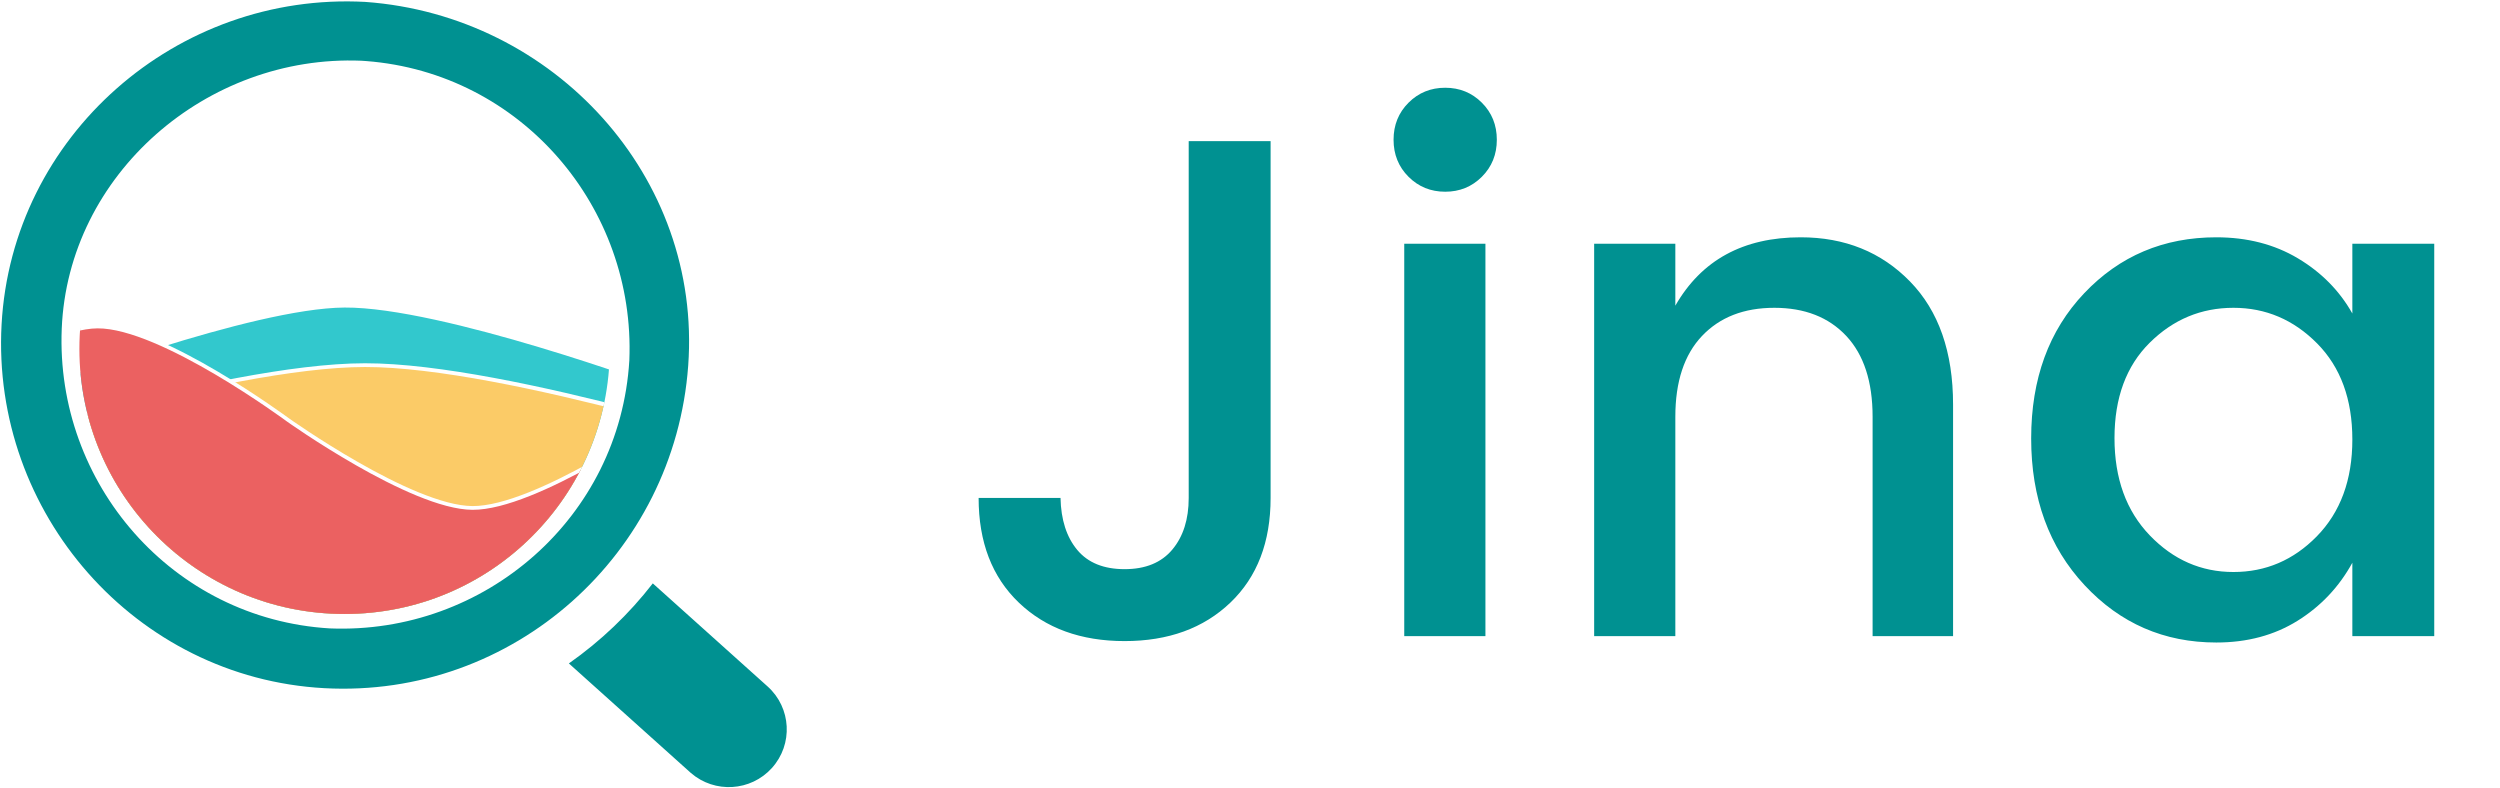
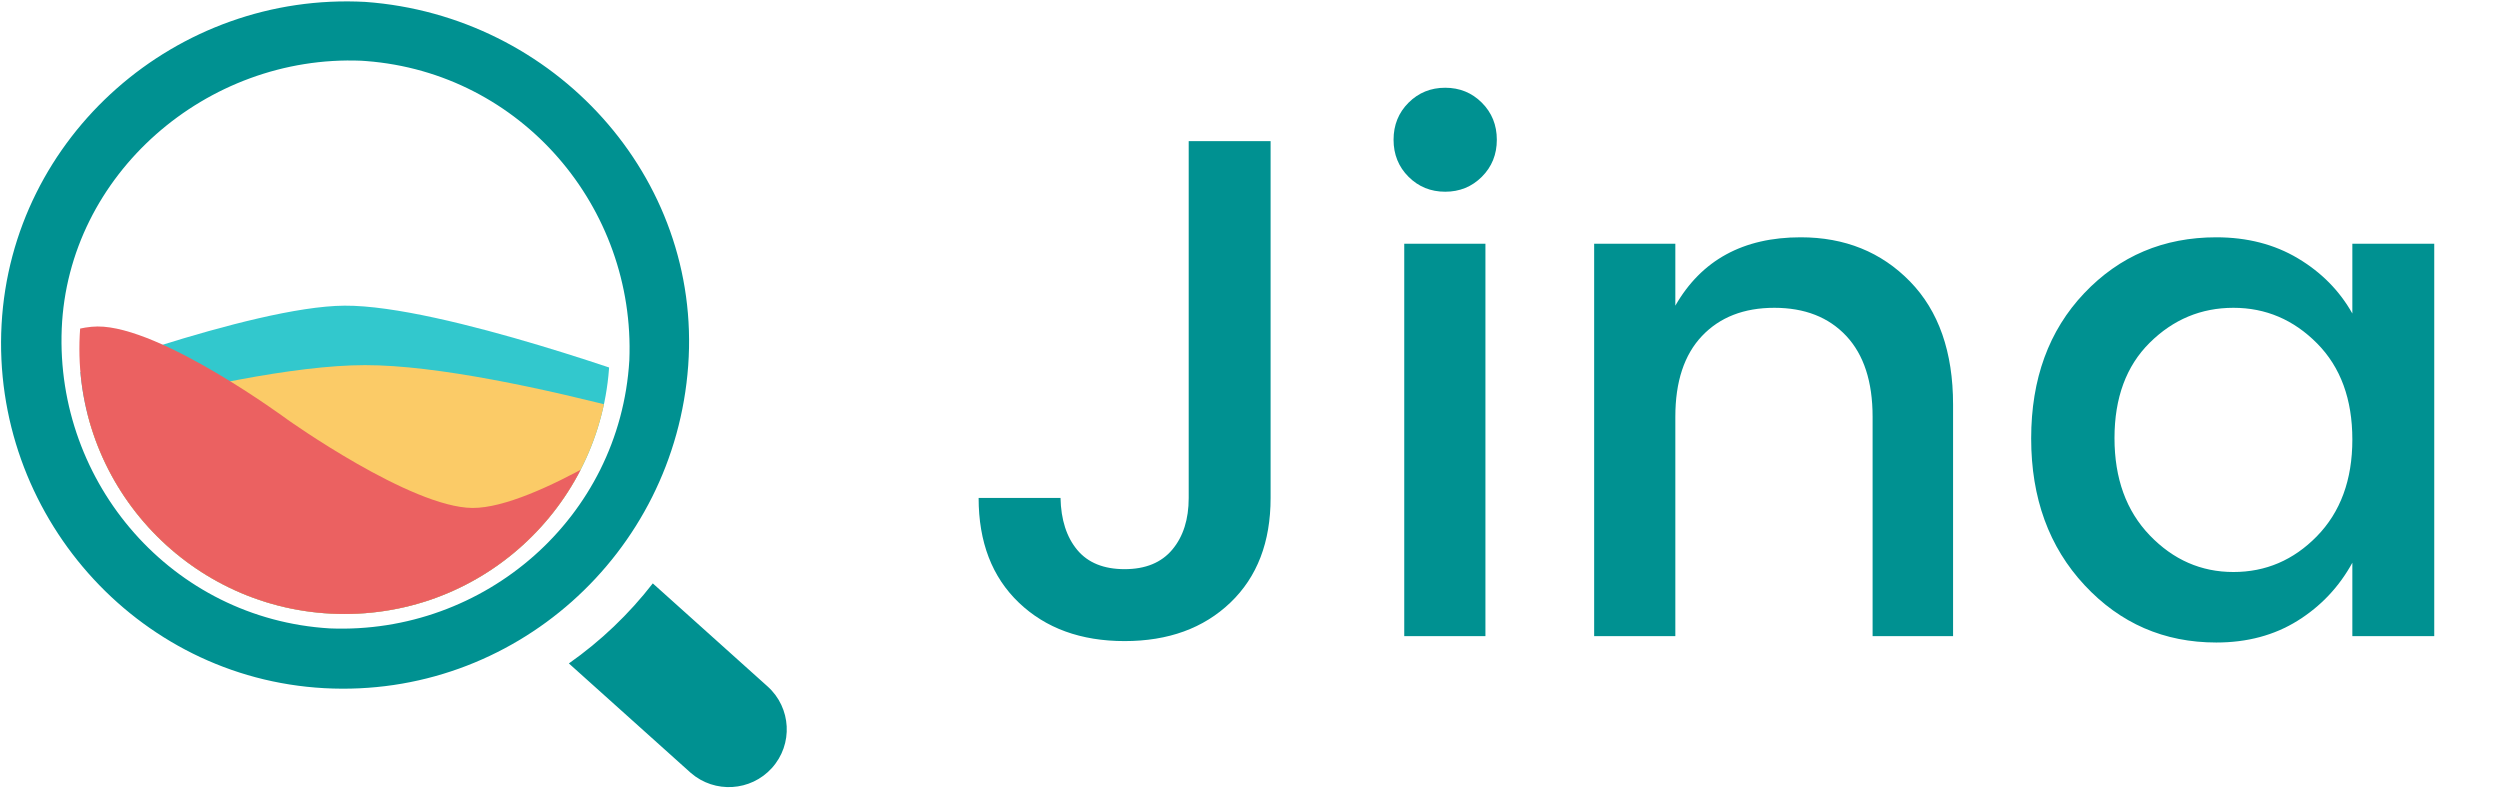
- <svg xmlns="http://www.w3.org/2000/svg" id="eFA7nLH2r8u1" viewBox="0 0 1334 420" shape-rendering="geometricPrecision" text-rendering="geometricPrecision">
-   <style>#eFA7nLH2r8u6_ts {animation: eFA7nLH2r8u6_ts__ts 6000ms linear infinite normal forwards}@keyframes eFA7nLH2r8u6_ts__ts { 0% {transform: translate(188.0085px,279.8175px) scale(1,1);animation-timing-function: cubic-bezier(0.42,0,0.58,1)} 50% {transform: translate(188.0085px,279.8175px) scale(1,0.189264);animation-timing-function: cubic-bezier(0.42,0,0.58,1)} 100% {transform: translate(188.0085px,279.8175px) scale(1,1)}} #eFA7nLH2r8u7_to {animation: eFA7nLH2r8u7_to__to 6000ms linear infinite normal forwards}@keyframes eFA7nLH2r8u7_to__to { 0% {transform: translate(863.6102px,303.973px);animation-timing-function: cubic-bezier(0.445,0.05,0.55,0.95)} 100% {transform: translate(-26.05085px,303.973px)}} #eFA7nLH2r8u8_to {animation: eFA7nLH2r8u8_to__to 6000ms linear infinite normal forwards}@keyframes eFA7nLH2r8u8_to__to { 0% {transform: translate(-46.69492px,283.35px);animation-timing-function: cubic-bezier(0.455,0.03,0.515,0.955)} 100% {transform: translate(352.4237px,283.35px)}}</style>
-   <g id="eFA7nLH2r8u2">
-     <g id="eFA7nLH2r8u3">
-       <g id="eFA7nLH2r8u4">
-         <g id="eFA7nLH2r8u5" clip-path="url(#eFA7nLH2r8u9)">
-           <g id="eFA7nLH2r8u6_ts" transform="translate(188.0085,279.8175) scale(1,1)">
-             <path id="eFA7nLH2r8u6" d="M23.593,205.625C23.593,205.625,134.121,163.408,183.864,163.104C236.015,162.785,352.424,205.625,352.424,205.625L352.424,354.01L23.593,354.01L23.593,205.625Z" transform="translate(-188.0085,-279.8175)" fill="rgb(50,200,205)" stroke="rgb(255,255,255)" stroke-width="2" />
+ <svg xmlns="http://www.w3.org/2000/svg" id="eyHZd0EPpTF1" viewBox="0 0 1334 420" shape-rendering="geometricPrecision" text-rendering="geometricPrecision">
+   <style>#eyHZd0EPpTF6_ts {animation: eyHZd0EPpTF6_ts__ts 1500ms linear infinite normal forwards}@keyframes eyHZd0EPpTF6_ts__ts { 0% {transform: translate(188.0085px,279.8175px) scale(1,1);animation-timing-function: cubic-bezier(0.42,0,0.58,1)} 50% {transform: translate(188.0085px,279.8175px) scale(1,0.189264);animation-timing-function: cubic-bezier(0.42,0,0.58,1)} 100% {transform: translate(188.0085px,279.8175px) scale(1,1)}} #eyHZd0EPpTF7_to {animation: eyHZd0EPpTF7_to__to 1500ms linear infinite normal forwards}@keyframes eyHZd0EPpTF7_to__to { 0% {transform: translate(863.6102px,303.973px);animation-timing-function: cubic-bezier(0.445,0.05,0.55,0.95)} 100% {transform: translate(-26.05085px,303.973px)}} #eyHZd0EPpTF8_to {animation: eyHZd0EPpTF8_to__to 1500ms linear infinite normal forwards}@keyframes eyHZd0EPpTF8_to__to { 0% {transform: translate(-46.69492px,283.35px);animation-timing-function: cubic-bezier(0.42,0,0.58,1)} 100% {transform: translate(352.4237px,283.35px)}}</style>
+   <g id="eyHZd0EPpTF2">
+     <g id="eyHZd0EPpTF3">
+       <g id="eyHZd0EPpTF4">
+         <g id="eyHZd0EPpTF5" clip-path="url(#eyHZd0EPpTF9)">
+           <g id="eyHZd0EPpTF6_ts" transform="translate(188.0085,279.8175) scale(1,1)">
+             <path id="eyHZd0EPpTF6" d="M23.593,205.625C23.593,205.625,134.121,163.408,183.864,163.104C236.015,162.785,352.424,205.625,352.424,205.625L352.424,354.01L23.593,354.01L23.593,205.625Z" transform="translate(-188.0085,-279.8175)" fill="rgb(50,200,205)" stroke="rgb(255,255,255)" stroke-width="0" />
          </g>
-           <g id="eFA7nLH2r8u7_to" transform="translate(863.6102,303.973)">
-             <path id="eFA7nLH2r8u7" d="M100.271,18.846C100.271,18.846,167.695,-30.748,201.525,-30.798C235.564,-30.849,303.552,18.846,303.552,18.846C303.552,18.846,368.581,65.919,401.085,66.032C434.064,66.147,500.373,18.846,500.373,18.846C500.373,18.846,565.596,-30.596,598.618,-30.798C632.464,-31.006,699.932,18.846,699.932,18.846C699.932,18.846,765.866,65.843,798.706,66.032C832.358,66.226,900.475,18.846,900.475,18.846L900.475,137.834L99.288,137.834L100.271,18.846Z" transform="scale(2.241721,1) translate(-499.8814,-78.33997)" fill="rgb(251,203,103)" stroke="rgb(255,255,255)" stroke-width="2" />
+           <g id="eyHZd0EPpTF7_to" transform="translate(863.6102,303.973)">
+             <path id="eyHZd0EPpTF7" d="M100.271,18.846C100.271,18.846,167.695,-30.748,201.525,-30.798C235.564,-30.849,303.552,18.846,303.552,18.846C303.552,18.846,368.581,65.919,401.085,66.032C434.064,66.147,500.373,18.846,500.373,18.846C500.373,18.846,565.596,-30.596,598.618,-30.798C632.464,-31.006,699.932,18.846,699.932,18.846C699.932,18.846,765.866,65.843,798.706,66.032C832.358,66.226,900.475,18.846,900.475,18.846L900.475,137.834L99.288,137.834L100.271,18.846Z" transform="scale(2.241721,1) translate(-499.8814,-78.33997)" fill="rgb(251,203,103)" stroke="rgb(255,255,255)" stroke-width="0" />
          </g>
-           <g id="eFA7nLH2r8u8_to" transform="translate(-46.69492,283.35)">
-             <path id="eFA7nLH2r8u8" d="M100.271,18.846C100.271,18.846,167.695,-30.748,201.525,-30.798C235.564,-30.849,303.552,18.846,303.552,18.846C303.552,18.846,368.581,65.919,401.085,66.032C434.064,66.147,500.373,18.846,500.373,18.846C500.373,18.846,565.596,-30.596,598.618,-30.798C632.464,-31.006,699.932,18.846,699.932,18.846C699.932,18.846,765.866,65.843,798.706,66.032C832.358,66.226,900.475,18.846,900.475,18.846L900.475,137.834L99.288,137.834L100.271,18.846Z" transform="translate(-499.8814,-78.33997)" fill="rgb(235,97,97)" stroke="rgb(255,255,255)" stroke-width="2" />
+           <g id="eyHZd0EPpTF8_to" transform="translate(-46.69492,283.35)">
+             <path id="eyHZd0EPpTF8" d="M100.271,18.846C100.271,18.846,167.695,-30.748,201.525,-30.798C235.564,-30.849,303.552,18.846,303.552,18.846C303.552,18.846,368.581,65.919,401.085,66.032C434.064,66.147,500.373,18.846,500.373,18.846C500.373,18.846,565.596,-30.596,598.618,-30.798C632.464,-31.006,699.932,18.846,699.932,18.846C699.932,18.846,765.866,65.843,798.706,66.032C832.358,66.226,900.475,18.846,900.475,18.846L900.475,137.834L99.288,137.834L100.271,18.846Z" transform="translate(-499.8814,-78.33997)" fill="rgb(235,97,97)" stroke="rgb(255,255,255)" stroke-width="0" />
          </g>
-           <clipPath id="eFA7nLH2r8u9" transform="matrix(0.970024 0 0 0.970022 4.804448 3.519164)">
-             <ellipse id="eFA7nLH2r8u10" rx="165.561" ry="165.561" transform="matrix(0.881106 0 0 0.881106 184.5933 188.2329)" fill="none" fill-opacity="0" stroke="rgb(255,255,255)" stroke-width="10" />
+           <clipPath id="eyHZd0EPpTF9" transform="matrix(0.970024 0 0 0.970022 4.804448 3.519164)">
+             <ellipse id="eyHZd0EPpTF10" rx="165.561" ry="165.561" transform="matrix(0.881106 0 0 0.881106 184.5933 188.2329)" fill="none" fill-opacity="0" stroke="rgb(255,255,255)" stroke-width="10" />
          </clipPath>
        </g>
-         <path id="eFA7nLH2r8u11" d="M348.333,310.72L409.586,365.712C422.277,377.107,423.304,396.579,411.881,409.233C400.6,421.731,381.358,422.874,368.669,411.89L368.243,411.514L303.552,353.434C320.54,341.504,335.644,327.089,348.333,310.72ZM0.845,172.556C6.341,71.856,94.272,-5.042,195.027,0.45C295.782,7.774,374.554,93.827,367.226,194.527C359.899,295.228,273.799,372.126,173.044,366.633C72.289,361.14,-4.651,273.257,0.845,172.556ZM192.792,31.829C110.343,28.463,36.307,92.411,32.942,174.87C29.577,257.329,91.834,329.691,175.965,334.74C258.414,338.105,330.767,275.84,335.815,191.698C339.146,110.064,278.161,38.326,195.309,32.001L192.792,31.829Z" transform="matrix(1 0 0 1 0 0.575226)" fill="rgb(0,145,145)" stroke="none" stroke-width="1" />
+         <path id="eyHZd0EPpTF11" d="M348.333,310.72L409.586,365.712C422.277,377.107,423.304,396.579,411.881,409.233C400.6,421.731,381.358,422.874,368.669,411.89L368.243,411.514L303.552,353.434C320.54,341.504,335.644,327.089,348.333,310.72ZM0.845,172.556C6.341,71.856,94.272,-5.042,195.027,0.45C295.782,7.774,374.554,93.827,367.226,194.527C359.899,295.228,273.799,372.126,173.044,366.633C72.289,361.14,-4.651,273.257,0.845,172.556ZM192.792,31.829C110.343,28.463,36.307,92.411,32.942,174.87C29.577,257.329,91.834,329.691,175.965,334.74C258.414,338.105,330.767,275.84,335.815,191.698C339.146,110.064,278.161,38.326,195.309,32.001L192.792,31.829Z" transform="matrix(1 0 0 1 0 0.575226)" fill="rgb(0,145,145)" stroke="none" stroke-width="1" />
      </g>
-       <path id="eFA7nLH2r8u12" d="M634.62,333.66C657.927,333.66,676.737,326.82,691.05,313.14C705.363,299.46,712.52,280.84,712.52,257.28L712.52,257.28L712.52,66.9L668.82,66.9L668.82,257.28C668.82,268.68,665.907,277.863,660.08,284.83C654.253,291.797,645.767,295.28,634.62,295.28C623.473,295.28,615.05,291.86,609.35,285.02C603.65,278.18,600.673,268.933,600.42,257.28L600.42,257.28L556.72,257.28C556.72,280.84,563.877,299.46,578.19,313.14C592.503,326.82,611.313,333.66,634.62,333.66ZM805.683,93.88C813.41,93.88,819.933,91.22,825.253,85.9C830.573,80.58,833.233,73.993,833.233,66.14C833.233,58.287,830.573,51.7,825.253,46.38C819.933,41.06,813.41,38.4,805.683,38.4C797.957,38.4,791.433,41.06,786.113,46.38C780.793,51.7,778.133,58.287,778.133,66.14C778.133,73.993,780.793,80.58,786.113,85.9C791.433,91.22,797.957,93.88,805.683,93.88ZM827.153,331L827.153,121.62L783.833,121.62L783.833,331L827.153,331ZM928.487,331L928.487,213.96C928.487,195.213,933.237,180.837,942.737,170.83C952.237,160.823,965.093,155.82,981.307,155.82C997.52,155.82,1010.313,160.823,1019.687,170.83C1029.06,180.837,1033.747,195.213,1033.747,213.96L1033.747,213.96L1033.747,331L1076.687,331L1076.687,207.5C1076.687,179.38,1069.023,157.467,1053.697,141.76C1038.37,126.053,1018.927,118.2,995.367,118.2C964.713,118.2,942.42,130.36,928.487,154.68L928.487,154.68L928.487,121.62L885.167,121.62L885.167,331L928.487,331ZM1217.16,334.42C1233.627,334.42,1248.067,330.557,1260.48,322.83C1272.893,315.103,1282.647,304.78,1289.74,291.86L1289.74,291.86L1289.74,331L1333.44,331L1333.44,121.62L1289.74,121.62L1289.74,158.86C1282.9,146.7,1273.21,136.883,1260.67,129.41C1248.13,121.937,1233.627,118.2,1217.16,118.2C1189.04,118.2,1165.543,128.143,1146.67,148.03C1127.797,167.917,1118.36,193.757,1118.36,225.55C1118.36,257.343,1127.86,283.437,1146.86,303.83C1165.86,324.223,1189.293,334.42,1217.16,334.42ZM1226.28,296.8C1209.053,296.8,1194.17,290.277,1181.63,277.23C1169.09,264.183,1162.82,246.893,1162.82,225.36C1162.82,203.827,1169.09,186.853,1181.63,174.44C1194.17,162.027,1209.053,155.82,1226.28,155.82C1243.507,155.82,1258.39,162.153,1270.93,174.82C1283.47,187.487,1289.74,204.587,1289.74,226.12C1289.74,247.653,1283.407,264.88,1270.74,277.8C1258.327,290.467,1243.507,296.8,1226.28,296.8Z" transform="matrix(1 0 0 1 -34.52772 8.424183)" fill="rgb(0,145,145)" stroke="none" stroke-width="1" />
+       <path id="eyHZd0EPpTF12" d="M634.62,333.66C657.927,333.66,676.737,326.82,691.05,313.14C705.363,299.46,712.52,280.84,712.52,257.28L712.52,257.28L712.52,66.9L668.82,66.9L668.82,257.28C668.82,268.68,665.907,277.863,660.08,284.83C654.253,291.797,645.767,295.28,634.62,295.28C623.473,295.28,615.05,291.86,609.35,285.02C603.65,278.18,600.673,268.933,600.42,257.28L600.42,257.28L556.72,257.28C556.72,280.84,563.877,299.46,578.19,313.14C592.503,326.82,611.313,333.66,634.62,333.66ZM805.683,93.88C813.41,93.88,819.933,91.22,825.253,85.9C830.573,80.58,833.233,73.993,833.233,66.14C833.233,58.287,830.573,51.7,825.253,46.38C819.933,41.06,813.41,38.4,805.683,38.4C797.957,38.4,791.433,41.06,786.113,46.38C780.793,51.7,778.133,58.287,778.133,66.14C778.133,73.993,780.793,80.58,786.113,85.9C791.433,91.22,797.957,93.88,805.683,93.88ZM827.153,331L827.153,121.62L783.833,121.62L783.833,331L827.153,331ZM928.487,331L928.487,213.96C928.487,195.213,933.237,180.837,942.737,170.83C952.237,160.823,965.093,155.82,981.307,155.82C997.52,155.82,1010.313,160.823,1019.687,170.83C1029.06,180.837,1033.747,195.213,1033.747,213.96L1033.747,213.96L1033.747,331L1076.687,331L1076.687,207.5C1076.687,179.38,1069.023,157.467,1053.697,141.76C1038.37,126.053,1018.927,118.2,995.367,118.2C964.713,118.2,942.42,130.36,928.487,154.68L928.487,154.68L928.487,121.62L885.167,121.62L885.167,331L928.487,331ZM1217.16,334.42C1233.627,334.42,1248.067,330.557,1260.48,322.83C1272.893,315.103,1282.647,304.78,1289.74,291.86L1289.74,291.86L1289.74,331L1333.44,331L1333.44,121.62L1289.74,121.62L1289.74,158.86C1282.9,146.7,1273.21,136.883,1260.67,129.41C1248.13,121.937,1233.627,118.2,1217.16,118.2C1189.04,118.2,1165.543,128.143,1146.67,148.03C1127.797,167.917,1118.36,193.757,1118.36,225.55C1118.36,257.343,1127.86,283.437,1146.86,303.83C1165.86,324.223,1189.293,334.42,1217.16,334.42ZM1226.28,296.8C1209.053,296.8,1194.17,290.277,1181.63,277.23C1169.09,264.183,1162.82,246.893,1162.82,225.36C1162.82,203.827,1169.09,186.853,1181.63,174.44C1194.17,162.027,1209.053,155.82,1226.28,155.82C1243.507,155.82,1258.39,162.153,1270.93,174.82C1283.47,187.487,1289.74,204.587,1289.74,226.12C1289.74,247.653,1283.407,264.88,1270.74,277.8C1258.327,290.467,1243.507,296.8,1226.28,296.8Z" transform="matrix(1 0 0 1 -34.52772 8.424183)" fill="rgb(0,145,145)" stroke="none" stroke-width="1" />
    </g>
  </g>
</svg>
